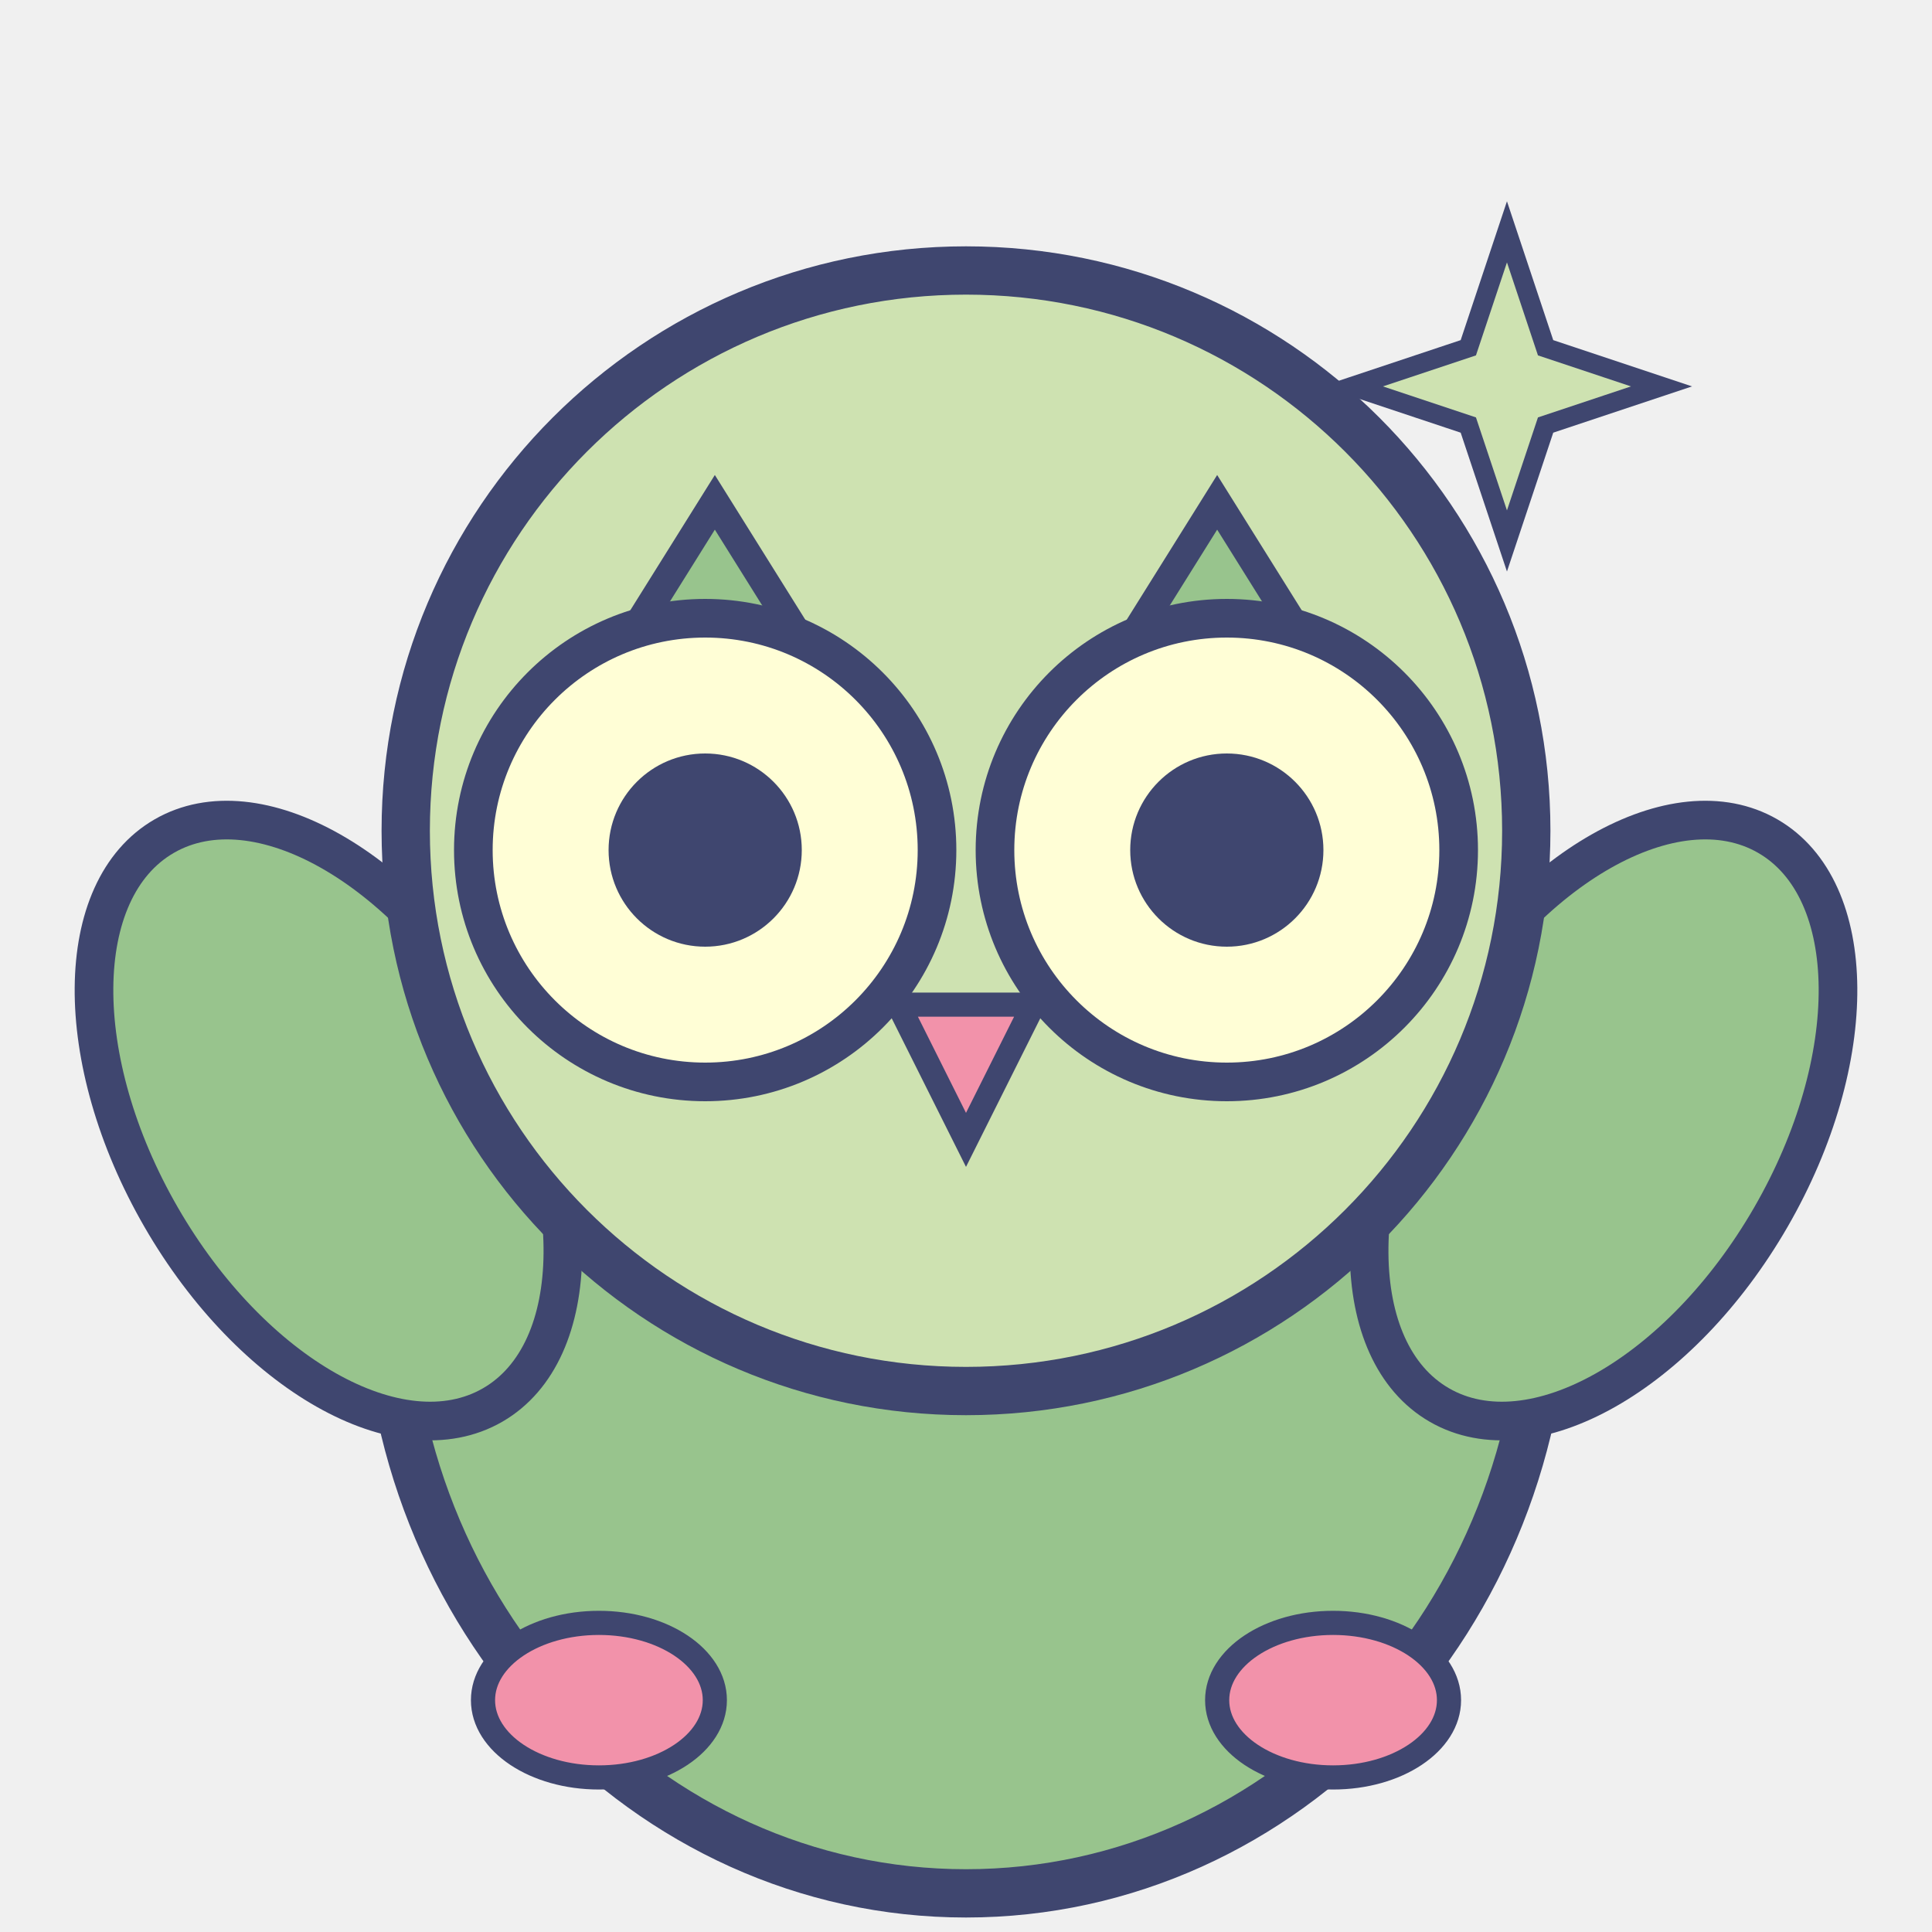
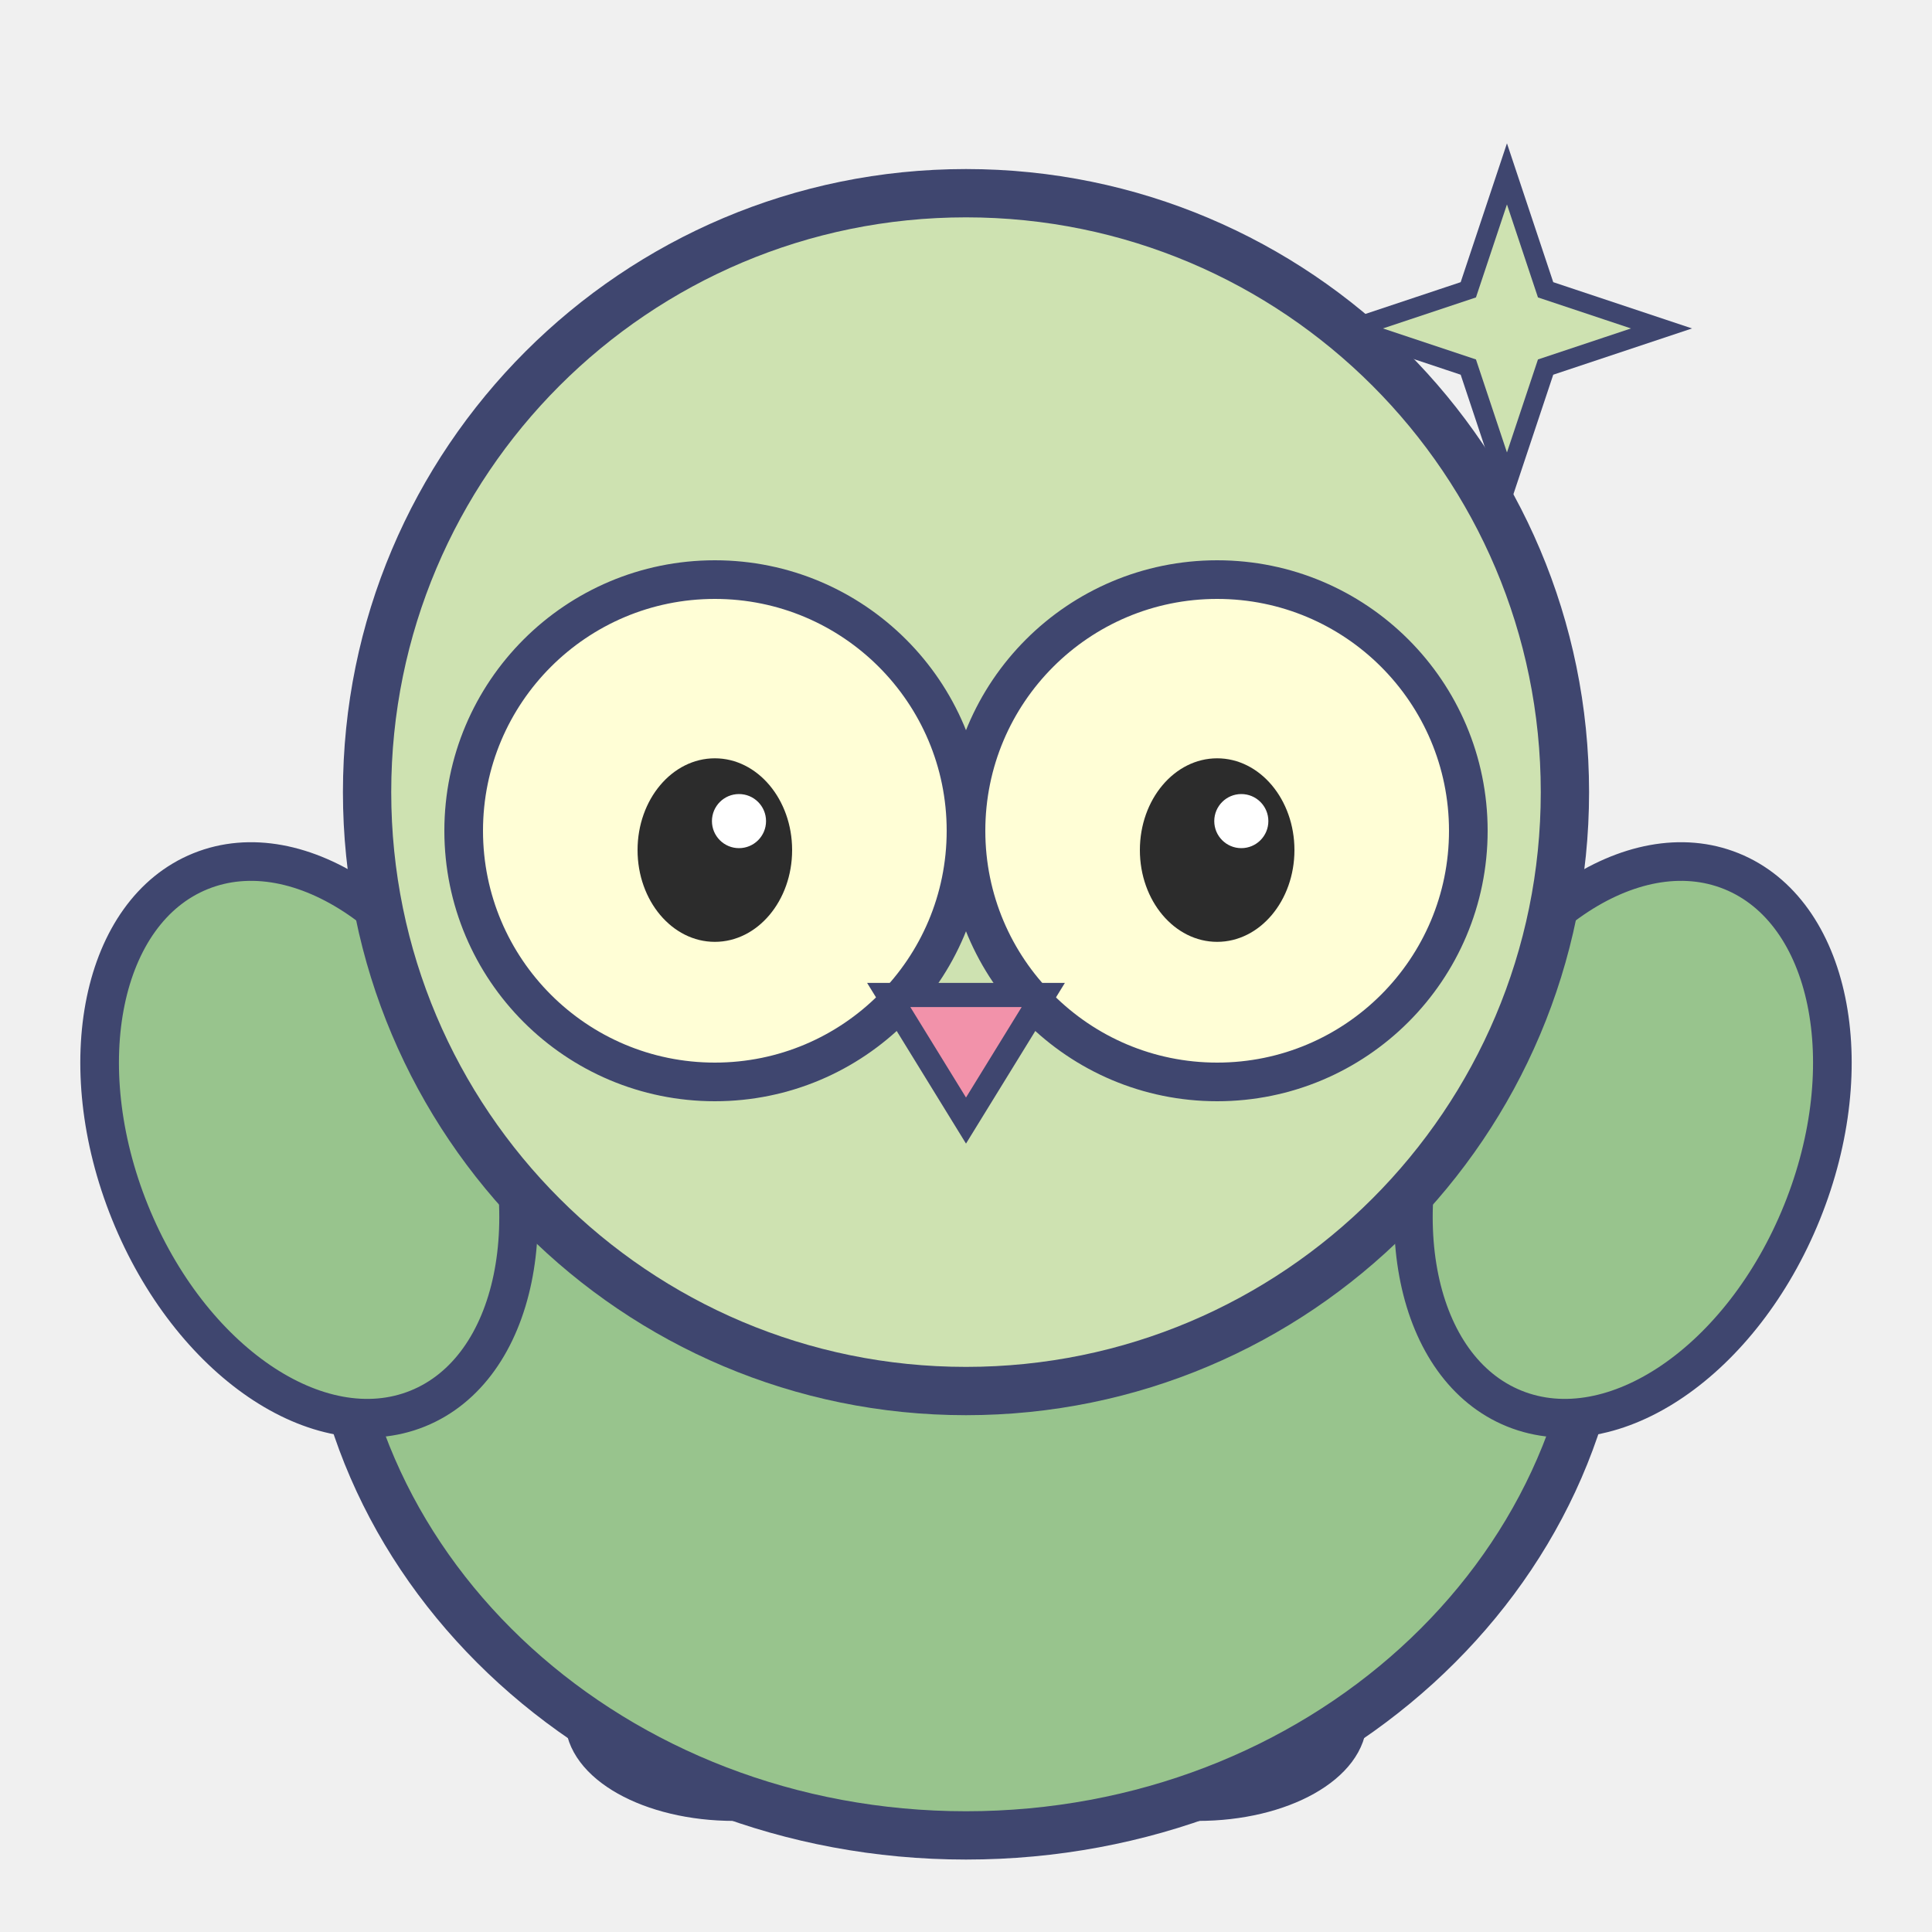
<svg xmlns="http://www.w3.org/2000/svg" viewBox="0 0 200 200">
-   <path d="M156 24 L160 36 L172 40 L160 44 L156 56 L152 44 L140 40 L152 36 Z" fill="#CEE2B1" stroke="#3F466F" stroke-width="2" />
-   <ellipse cx="100" cy="132" rx="60" ry="64" fill="#98C48D" stroke="#3F466F" stroke-width="5" />
-   <ellipse cx="34" cy="116" rx="20" ry="34" fill="#98C48D" stroke="#3F466F" stroke-width="4" transform="rotate(-30 34 116)" />
-   <ellipse cx="166" cy="116" rx="20" ry="34" fill="#98C48D" stroke="#3F466F" stroke-width="4" transform="rotate(30 166 116)" />
-   <ellipse cx="62" cy="176" rx="12" ry="8" fill="#F292AA" stroke="#3F466F" stroke-width="2.5" />
-   <ellipse cx="138" cy="176" rx="12" ry="8" fill="#F292AA" stroke="#3F466F" stroke-width="2.5" />
-   <circle cx="100" cy="86" r="58" fill="#CEE2B1" stroke="#3F466F" stroke-width="5" />
-   <path d="M74 52 L84 68 L64 68 Z" fill="#98C48D" stroke="#3F466F" stroke-width="3" />
-   <path d="M126 52 L136 68 L116 68 Z" fill="#98C48D" stroke="#3F466F" stroke-width="3" />
-   <circle cx="73" cy="88" r="24" fill="#FFFED6" stroke="#3F466F" stroke-width="4" />
-   <circle cx="127" cy="88" r="24" fill="#FFFED6" stroke="#3F466F" stroke-width="4" />
-   <circle cx="73" cy="88" r="10" fill="#3F466F" />
-   <circle cx="127" cy="88" r="10" fill="#3F466F" />
-   <path d="M93 104 L100 118 L107 104 Z" fill="#F292AA" stroke="#3F466F" stroke-width="2.5" />
+   <path d="M156 18 L160 30 L172 34 L160 38 L156 50 L152 38 L140 34 L152 30 Z" fill="#CEE2B1" stroke="#3F466F" stroke-width="2" />
+   <ellipse cx="76" cy="178" rx="16" ry="9" fill="#F292AA" stroke="#3F466F" stroke-width="3" />
+   <ellipse cx="124" cy="178" rx="16" ry="9" fill="#F292AA" stroke="#3F466F" stroke-width="3" />
+   <ellipse cx="100" cy="130" rx="66" ry="60" fill="#98C48D" stroke="#3F466F" stroke-width="5" />
+   <ellipse cx="32" cy="118" rx="20" ry="30" fill="#98C48D" stroke="#3F466F" stroke-width="4" transform="rotate(-22 32 118)" />
+   <ellipse cx="168" cy="118" rx="20" ry="30" fill="#98C48D" stroke="#3F466F" stroke-width="4" transform="rotate(22 168 118)" />
+   <path d="M70 46 L82 64 L60 64 Z" fill="#98C48D" stroke="#3F466F" stroke-width="3" />
+   <path d="M130 46 L142 64 L118 64 Z" fill="#98C48D" stroke="#3F466F" stroke-width="3" />
+   <circle cx="100" cy="82" r="62" fill="#CEE2B1" stroke="#3F466F" stroke-width="5" />
+   <circle cx="74" cy="86" r="26" fill="#FFFED6" stroke="#3F466F" stroke-width="4" />
+   <circle cx="126" cy="86" r="26" fill="#FFFED6" stroke="#3F466F" stroke-width="4" />
+   <ellipse cx="74" cy="88" rx="8" ry="9.5" fill="#2C2C2C" />
+   <ellipse cx="126" cy="88" rx="8" ry="9.5" fill="#2C2C2C" />
+   <circle cx="76.5" cy="85" r="2.8" fill="#FFFFFF" />
+   <circle cx="128.5" cy="85" r="2.8" fill="#FFFFFF" />
+   <path d="M92 103 L100 116 L108 103 Z" fill="#F292AA" stroke="#3F466F" stroke-width="2.5" />
</svg>
